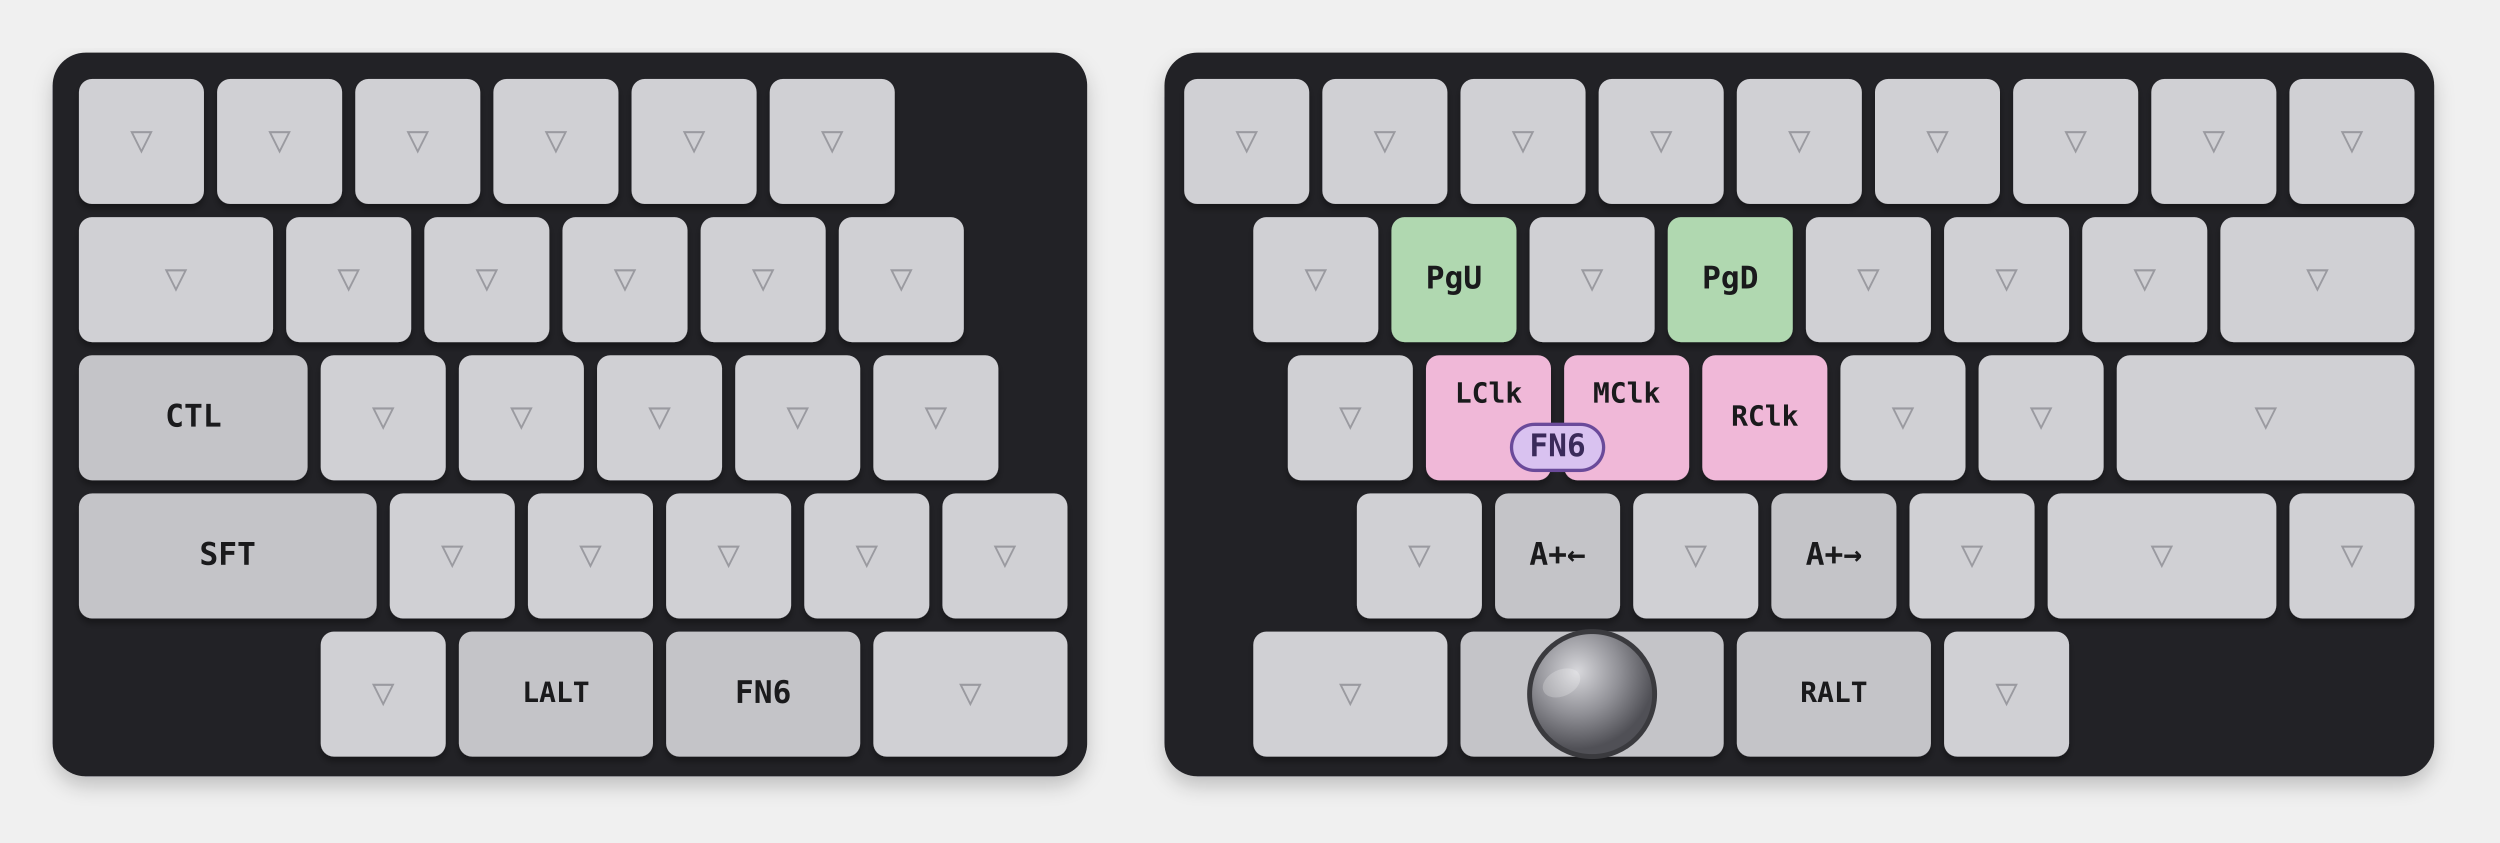
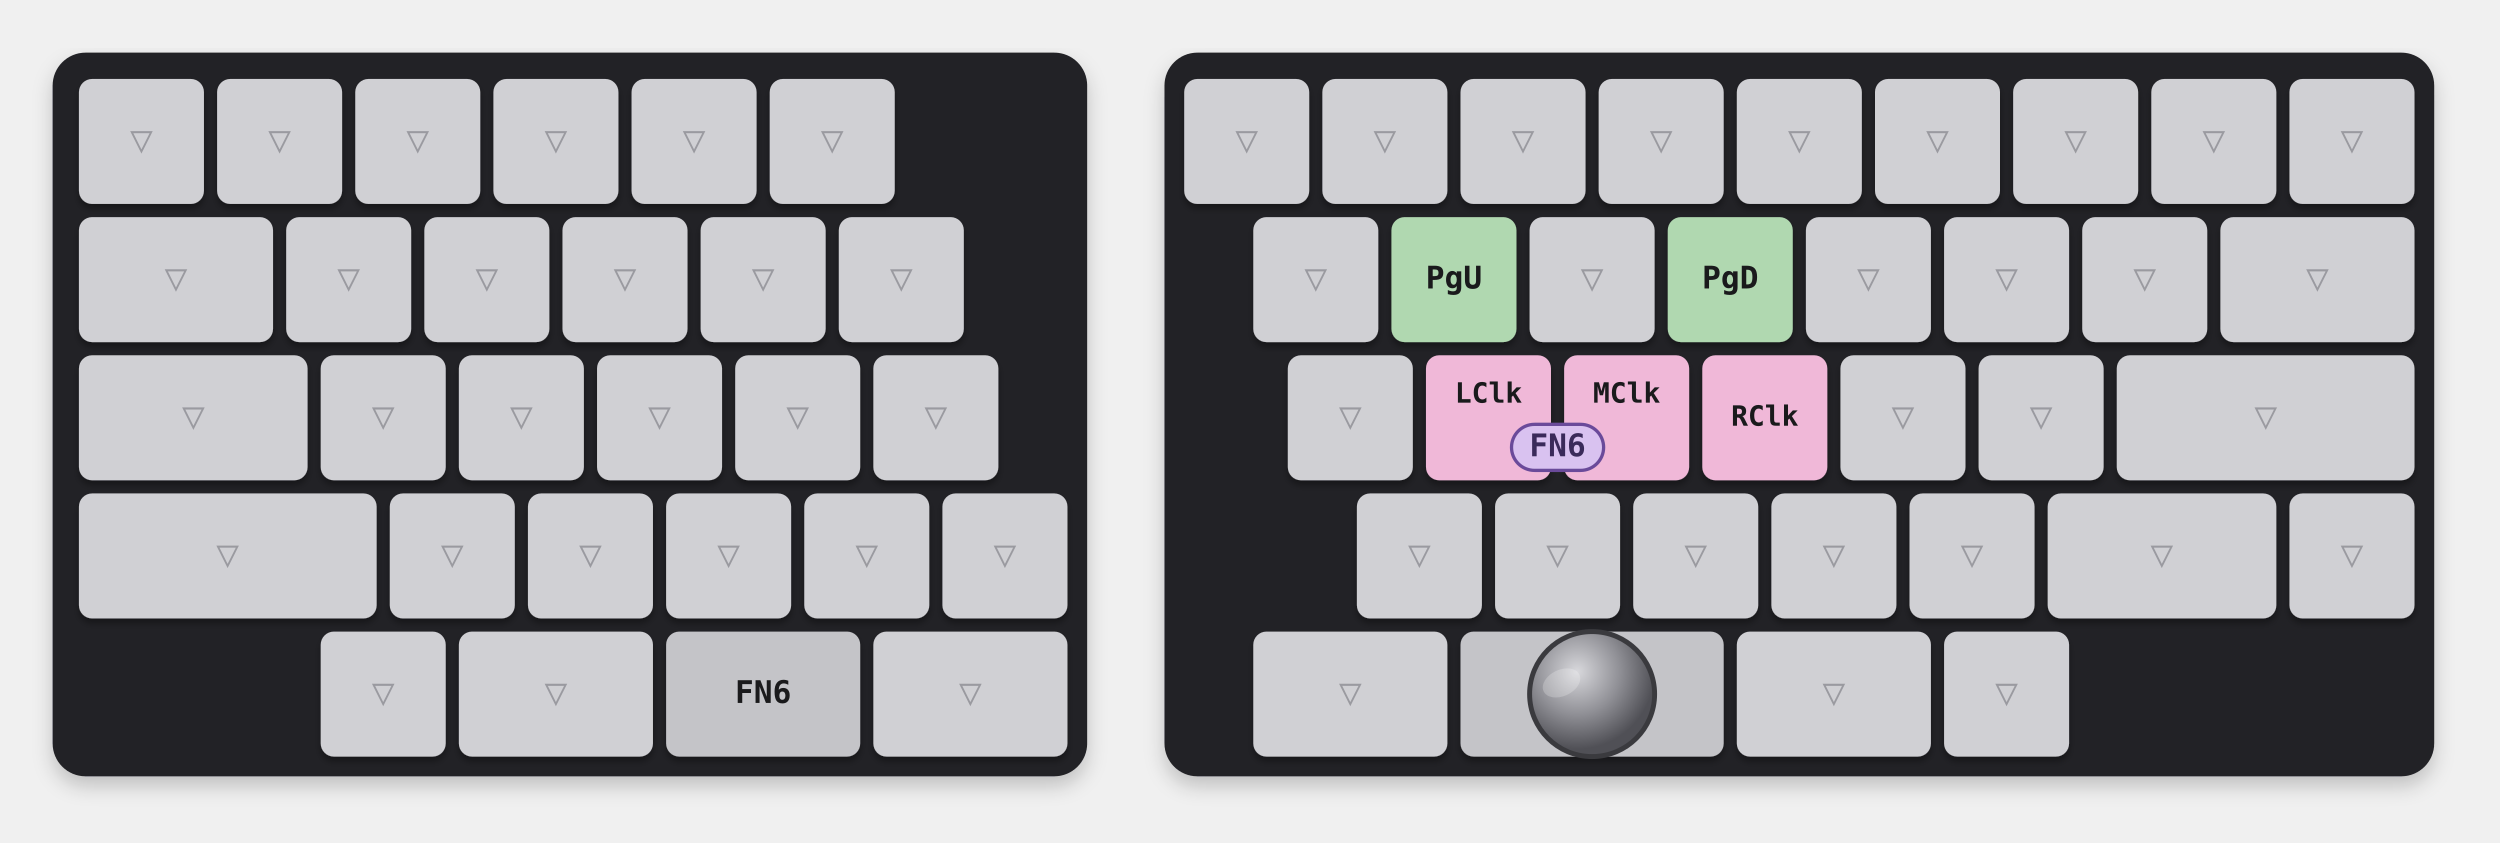
<svg xmlns="http://www.w3.org/2000/svg" width="760" height="256" viewBox="0 0 760 256">
  <defs>
    <radialGradient id="tbg" cx="38%" cy="32%" r="62%">
      <stop offset="0%" stop-color="#d8d8dc" />
      <stop offset="55%" stop-color="#909096" />
      <stop offset="100%" stop-color="#505056" />
    </radialGradient>
    <filter id="ks" x="-5%" y="-10%" width="115%" height="130%">
      <feDropShadow dx="0" dy="1.5" stdDeviation="1" flood-color="#00000055" />
    </filter>
    <filter id="ps" x="-2%" y="-2%" width="108%" height="110%">
      <feDropShadow dx="0" dy="3" stdDeviation="3" flood-color="#00000033" />
    </filter>
  </defs>
  <rect x="16" y="16" width="314.5" height="220.0" rx="10" fill="#242426" filter="url(#ps)" />
  <rect x="354.0" y="16" width="386.0" height="220.0" rx="10" fill="#242426" filter="url(#ps)" />
  <rect x="24.0" y="24" width="38" height="38" rx="4" fill="#d0d0d4" filter="url(#ks)" />
  <text x="43.0" y="43" font-size="11.5" font-weight="600" font-family="'SF Mono',Menlo,Consolas,monospace" fill="#9a9aa0" text-anchor="middle" dominant-baseline="middle">▽</text>
  <rect x="66.0" y="24" width="38" height="38" rx="4" fill="#d0d0d4" filter="url(#ks)" />
  <text x="85.0" y="43" font-size="11.5" font-weight="600" font-family="'SF Mono',Menlo,Consolas,monospace" fill="#9a9aa0" text-anchor="middle" dominant-baseline="middle">▽</text>
  <rect x="108.0" y="24" width="38" height="38" rx="4" fill="#d0d0d4" filter="url(#ks)" />
  <text x="127.0" y="43" font-size="11.5" font-weight="600" font-family="'SF Mono',Menlo,Consolas,monospace" fill="#9a9aa0" text-anchor="middle" dominant-baseline="middle">▽</text>
  <rect x="150.0" y="24" width="38" height="38" rx="4" fill="#d0d0d4" filter="url(#ks)" />
  <text x="169.0" y="43" font-size="11.5" font-weight="600" font-family="'SF Mono',Menlo,Consolas,monospace" fill="#9a9aa0" text-anchor="middle" dominant-baseline="middle">▽</text>
  <rect x="192.0" y="24" width="38" height="38" rx="4" fill="#d0d0d4" filter="url(#ks)" />
  <text x="211.0" y="43" font-size="11.5" font-weight="600" font-family="'SF Mono',Menlo,Consolas,monospace" fill="#9a9aa0" text-anchor="middle" dominant-baseline="middle">▽</text>
  <rect x="234.0" y="24" width="38" height="38" rx="4" fill="#d0d0d4" filter="url(#ks)" />
  <text x="253.0" y="43" font-size="11.5" font-weight="600" font-family="'SF Mono',Menlo,Consolas,monospace" fill="#9a9aa0" text-anchor="middle" dominant-baseline="middle">▽</text>
  <rect x="360.0" y="24" width="38" height="38" rx="4" fill="#d0d0d4" filter="url(#ks)" />
  <text x="379.0" y="43" font-size="11.5" font-weight="600" font-family="'SF Mono',Menlo,Consolas,monospace" fill="#9a9aa0" text-anchor="middle" dominant-baseline="middle">▽</text>
  <rect x="402.0" y="24" width="38" height="38" rx="4" fill="#d0d0d4" filter="url(#ks)" />
  <text x="421.0" y="43" font-size="11.5" font-weight="600" font-family="'SF Mono',Menlo,Consolas,monospace" fill="#9a9aa0" text-anchor="middle" dominant-baseline="middle">▽</text>
  <rect x="444.0" y="24" width="38" height="38" rx="4" fill="#d0d0d4" filter="url(#ks)" />
  <text x="463.0" y="43" font-size="11.5" font-weight="600" font-family="'SF Mono',Menlo,Consolas,monospace" fill="#9a9aa0" text-anchor="middle" dominant-baseline="middle">▽</text>
  <rect x="486.0" y="24" width="38" height="38" rx="4" fill="#d0d0d4" filter="url(#ks)" />
  <text x="505.0" y="43" font-size="11.5" font-weight="600" font-family="'SF Mono',Menlo,Consolas,monospace" fill="#9a9aa0" text-anchor="middle" dominant-baseline="middle">▽</text>
  <rect x="528.0" y="24" width="38" height="38" rx="4" fill="#d0d0d4" filter="url(#ks)" />
  <text x="547.0" y="43" font-size="11.5" font-weight="600" font-family="'SF Mono',Menlo,Consolas,monospace" fill="#9a9aa0" text-anchor="middle" dominant-baseline="middle">▽</text>
  <rect x="570.0" y="24" width="38" height="38" rx="4" fill="#d0d0d4" filter="url(#ks)" />
  <text x="589.0" y="43" font-size="11.5" font-weight="600" font-family="'SF Mono',Menlo,Consolas,monospace" fill="#9a9aa0" text-anchor="middle" dominant-baseline="middle">▽</text>
  <rect x="612.0" y="24" width="38" height="38" rx="4" fill="#d0d0d4" filter="url(#ks)" />
  <text x="631.0" y="43" font-size="11.5" font-weight="600" font-family="'SF Mono',Menlo,Consolas,monospace" fill="#9a9aa0" text-anchor="middle" dominant-baseline="middle">▽</text>
  <rect x="654.0" y="24" width="38" height="38" rx="4" fill="#d0d0d4" filter="url(#ks)" />
  <text x="673.0" y="43" font-size="11.5" font-weight="600" font-family="'SF Mono',Menlo,Consolas,monospace" fill="#9a9aa0" text-anchor="middle" dominant-baseline="middle">▽</text>
  <rect x="696.0" y="24" width="38" height="38" rx="4" fill="#d0d0d4" filter="url(#ks)" />
  <text x="715.0" y="43" font-size="11.5" font-weight="600" font-family="'SF Mono',Menlo,Consolas,monospace" fill="#9a9aa0" text-anchor="middle" dominant-baseline="middle">▽</text>
  <rect x="24.0" y="66" width="59" height="38" rx="4" fill="#d0d0d4" filter="url(#ks)" />
  <text x="53.5" y="85" font-size="11.5" font-weight="600" font-family="'SF Mono',Menlo,Consolas,monospace" fill="#9a9aa0" text-anchor="middle" dominant-baseline="middle">▽</text>
  <rect x="87.0" y="66" width="38" height="38" rx="4" fill="#d0d0d4" filter="url(#ks)" />
  <text x="106.0" y="85" font-size="11.5" font-weight="600" font-family="'SF Mono',Menlo,Consolas,monospace" fill="#9a9aa0" text-anchor="middle" dominant-baseline="middle">▽</text>
  <rect x="129.0" y="66" width="38" height="38" rx="4" fill="#d0d0d4" filter="url(#ks)" />
  <text x="148.0" y="85" font-size="11.5" font-weight="600" font-family="'SF Mono',Menlo,Consolas,monospace" fill="#9a9aa0" text-anchor="middle" dominant-baseline="middle">▽</text>
  <rect x="171.0" y="66" width="38" height="38" rx="4" fill="#d0d0d4" filter="url(#ks)" />
  <text x="190.0" y="85" font-size="11.5" font-weight="600" font-family="'SF Mono',Menlo,Consolas,monospace" fill="#9a9aa0" text-anchor="middle" dominant-baseline="middle">▽</text>
  <rect x="213.0" y="66" width="38" height="38" rx="4" fill="#d0d0d4" filter="url(#ks)" />
  <text x="232.0" y="85" font-size="11.5" font-weight="600" font-family="'SF Mono',Menlo,Consolas,monospace" fill="#9a9aa0" text-anchor="middle" dominant-baseline="middle">▽</text>
  <rect x="255.0" y="66" width="38" height="38" rx="4" fill="#d0d0d4" filter="url(#ks)" />
  <text x="274.0" y="85" font-size="11.5" font-weight="600" font-family="'SF Mono',Menlo,Consolas,monospace" fill="#9a9aa0" text-anchor="middle" dominant-baseline="middle">▽</text>
  <rect x="381.0" y="66" width="38" height="38" rx="4" fill="#d0d0d4" filter="url(#ks)" />
  <text x="400.0" y="85" font-size="11.5" font-weight="600" font-family="'SF Mono',Menlo,Consolas,monospace" fill="#9a9aa0" text-anchor="middle" dominant-baseline="middle">▽</text>
  <rect x="423.0" y="66" width="38" height="38" rx="4" fill="#b0d8b0" filter="url(#ks)" />
  <text x="442.0" y="85" font-size="9.5" font-weight="600" font-family="'SF Mono',Menlo,Consolas,monospace" fill="#1a1a1c" text-anchor="middle" dominant-baseline="middle">PgU</text>
  <rect x="465.0" y="66" width="38" height="38" rx="4" fill="#d0d0d4" filter="url(#ks)" />
  <text x="484.0" y="85" font-size="11.5" font-weight="600" font-family="'SF Mono',Menlo,Consolas,monospace" fill="#9a9aa0" text-anchor="middle" dominant-baseline="middle">▽</text>
  <rect x="507.0" y="66" width="38" height="38" rx="4" fill="#b0d8b0" filter="url(#ks)" />
  <text x="526.0" y="85" font-size="9.5" font-weight="600" font-family="'SF Mono',Menlo,Consolas,monospace" fill="#1a1a1c" text-anchor="middle" dominant-baseline="middle">PgD</text>
  <rect x="549.0" y="66" width="38" height="38" rx="4" fill="#d0d0d4" filter="url(#ks)" />
  <text x="568.0" y="85" font-size="11.5" font-weight="600" font-family="'SF Mono',Menlo,Consolas,monospace" fill="#9a9aa0" text-anchor="middle" dominant-baseline="middle">▽</text>
  <rect x="591.0" y="66" width="38" height="38" rx="4" fill="#d0d0d4" filter="url(#ks)" />
  <text x="610.0" y="85" font-size="11.5" font-weight="600" font-family="'SF Mono',Menlo,Consolas,monospace" fill="#9a9aa0" text-anchor="middle" dominant-baseline="middle">▽</text>
  <rect x="633.0" y="66" width="38" height="38" rx="4" fill="#d0d0d4" filter="url(#ks)" />
  <text x="652.0" y="85" font-size="11.5" font-weight="600" font-family="'SF Mono',Menlo,Consolas,monospace" fill="#9a9aa0" text-anchor="middle" dominant-baseline="middle">▽</text>
  <rect x="675.0" y="66" width="59" height="38" rx="4" fill="#d0d0d4" filter="url(#ks)" />
  <text x="704.5" y="85" font-size="11.5" font-weight="600" font-family="'SF Mono',Menlo,Consolas,monospace" fill="#9a9aa0" text-anchor="middle" dominant-baseline="middle">▽</text>
-   <rect x="24.0" y="108" width="69.5" height="38" rx="4" fill="#c4c4c8" filter="url(#ks)" />
-   <text x="58.8" y="127" font-size="9.5" font-weight="600" font-family="'SF Mono',Menlo,Consolas,monospace" fill="#1a1a1c" text-anchor="middle" dominant-baseline="middle">CTL</text>
+   <rect x="24.0" y="108" width="69.5" height="38" rx="4" fill="#d0d0d4" filter="url(#ks)" />
+   <text x="58.8" y="127" font-size="11.5" font-weight="600" font-family="'SF Mono',Menlo,Consolas,monospace" fill="#9a9aa0" text-anchor="middle" dominant-baseline="middle">▽</text>
  <rect x="97.5" y="108" width="38" height="38" rx="4" fill="#d0d0d4" filter="url(#ks)" />
  <text x="116.5" y="127" font-size="11.5" font-weight="600" font-family="'SF Mono',Menlo,Consolas,monospace" fill="#9a9aa0" text-anchor="middle" dominant-baseline="middle">▽</text>
  <rect x="139.5" y="108" width="38" height="38" rx="4" fill="#d0d0d4" filter="url(#ks)" />
  <text x="158.5" y="127" font-size="11.5" font-weight="600" font-family="'SF Mono',Menlo,Consolas,monospace" fill="#9a9aa0" text-anchor="middle" dominant-baseline="middle">▽</text>
  <rect x="181.5" y="108" width="38" height="38" rx="4" fill="#d0d0d4" filter="url(#ks)" />
  <text x="200.5" y="127" font-size="11.5" font-weight="600" font-family="'SF Mono',Menlo,Consolas,monospace" fill="#9a9aa0" text-anchor="middle" dominant-baseline="middle">▽</text>
  <rect x="223.5" y="108" width="38" height="38" rx="4" fill="#d0d0d4" filter="url(#ks)" />
  <text x="242.5" y="127" font-size="11.5" font-weight="600" font-family="'SF Mono',Menlo,Consolas,monospace" fill="#9a9aa0" text-anchor="middle" dominant-baseline="middle">▽</text>
  <rect x="265.5" y="108" width="38" height="38" rx="4" fill="#d0d0d4" filter="url(#ks)" />
  <text x="284.5" y="127" font-size="11.5" font-weight="600" font-family="'SF Mono',Menlo,Consolas,monospace" fill="#9a9aa0" text-anchor="middle" dominant-baseline="middle">▽</text>
  <rect x="391.5" y="108" width="38" height="38" rx="4" fill="#d0d0d4" filter="url(#ks)" />
  <text x="410.5" y="127" font-size="11.5" font-weight="600" font-family="'SF Mono',Menlo,Consolas,monospace" fill="#9a9aa0" text-anchor="middle" dominant-baseline="middle">▽</text>
  <rect x="433.5" y="108" width="38" height="38" rx="4" fill="#f0b8d8" filter="url(#ks)" />
  <text x="452.5" y="120" font-size="8.5" font-weight="600" font-family="'SF Mono',Menlo,Consolas,monospace" fill="#1a1a1c" text-anchor="middle" dominant-baseline="middle">LClk</text>
  <rect x="475.5" y="108" width="38" height="38" rx="4" fill="#f0b8d8" filter="url(#ks)" />
  <text x="494.5" y="120" font-size="8.5" font-weight="600" font-family="'SF Mono',Menlo,Consolas,monospace" fill="#1a1a1c" text-anchor="middle" dominant-baseline="middle">MClk</text>
  <rect x="517.5" y="108" width="38" height="38" rx="4" fill="#f0b8d8" filter="url(#ks)" />
  <text x="536.5" y="127" font-size="8.5" font-weight="600" font-family="'SF Mono',Menlo,Consolas,monospace" fill="#1a1a1c" text-anchor="middle" dominant-baseline="middle">RClk</text>
  <rect x="559.5" y="108" width="38" height="38" rx="4" fill="#d0d0d4" filter="url(#ks)" />
  <text x="578.5" y="127" font-size="11.5" font-weight="600" font-family="'SF Mono',Menlo,Consolas,monospace" fill="#9a9aa0" text-anchor="middle" dominant-baseline="middle">▽</text>
  <rect x="601.5" y="108" width="38" height="38" rx="4" fill="#d0d0d4" filter="url(#ks)" />
  <text x="620.5" y="127" font-size="11.5" font-weight="600" font-family="'SF Mono',Menlo,Consolas,monospace" fill="#9a9aa0" text-anchor="middle" dominant-baseline="middle">▽</text>
  <rect x="643.5" y="108" width="90.5" height="38" rx="4" fill="#d0d0d4" filter="url(#ks)" />
  <text x="688.8" y="127" font-size="11.5" font-weight="600" font-family="'SF Mono',Menlo,Consolas,monospace" fill="#9a9aa0" text-anchor="middle" dominant-baseline="middle">▽</text>
-   <rect x="24.0" y="150" width="90.5" height="38" rx="4" fill="#c4c4c8" filter="url(#ks)" />
-   <text x="69.2" y="169" font-size="9.5" font-weight="600" font-family="'SF Mono',Menlo,Consolas,monospace" fill="#1a1a1c" text-anchor="middle" dominant-baseline="middle">SFT</text>
+   <rect x="24.0" y="150" width="90.5" height="38" rx="4" fill="#d0d0d4" filter="url(#ks)" />
+   <text x="69.2" y="169" font-size="11.5" font-weight="600" font-family="'SF Mono',Menlo,Consolas,monospace" fill="#9a9aa0" text-anchor="middle" dominant-baseline="middle">▽</text>
  <rect x="118.5" y="150" width="38" height="38" rx="4" fill="#d0d0d4" filter="url(#ks)" />
  <text x="137.5" y="169" font-size="11.5" font-weight="600" font-family="'SF Mono',Menlo,Consolas,monospace" fill="#9a9aa0" text-anchor="middle" dominant-baseline="middle">▽</text>
  <rect x="160.5" y="150" width="38" height="38" rx="4" fill="#d0d0d4" filter="url(#ks)" />
  <text x="179.5" y="169" font-size="11.5" font-weight="600" font-family="'SF Mono',Menlo,Consolas,monospace" fill="#9a9aa0" text-anchor="middle" dominant-baseline="middle">▽</text>
  <rect x="202.5" y="150" width="38" height="38" rx="4" fill="#d0d0d4" filter="url(#ks)" />
  <text x="221.5" y="169" font-size="11.5" font-weight="600" font-family="'SF Mono',Menlo,Consolas,monospace" fill="#9a9aa0" text-anchor="middle" dominant-baseline="middle">▽</text>
  <rect x="244.5" y="150" width="38" height="38" rx="4" fill="#d0d0d4" filter="url(#ks)" />
  <text x="263.5" y="169" font-size="11.5" font-weight="600" font-family="'SF Mono',Menlo,Consolas,monospace" fill="#9a9aa0" text-anchor="middle" dominant-baseline="middle">▽</text>
  <rect x="286.5" y="150" width="38" height="38" rx="4" fill="#d0d0d4" filter="url(#ks)" />
  <text x="305.5" y="169" font-size="11.5" font-weight="600" font-family="'SF Mono',Menlo,Consolas,monospace" fill="#9a9aa0" text-anchor="middle" dominant-baseline="middle">▽</text>
  <rect x="412.5" y="150" width="38" height="38" rx="4" fill="#d0d0d4" filter="url(#ks)" />
  <text x="431.5" y="169" font-size="11.5" font-weight="600" font-family="'SF Mono',Menlo,Consolas,monospace" fill="#9a9aa0" text-anchor="middle" dominant-baseline="middle">▽</text>
-   <rect x="454.5" y="150" width="38" height="38" rx="4" fill="#c4c4c8" filter="url(#ks)" />
-   <text x="473.5" y="169" font-size="9.5" font-weight="600" font-family="'SF Mono',Menlo,Consolas,monospace" fill="#1a1a1c" text-anchor="middle" dominant-baseline="middle">A+←</text>
+   <rect x="454.5" y="150" width="38" height="38" rx="4" fill="#d0d0d4" filter="url(#ks)" />
+   <text x="473.5" y="169" font-size="11.5" font-weight="600" font-family="'SF Mono',Menlo,Consolas,monospace" fill="#9a9aa0" text-anchor="middle" dominant-baseline="middle">▽</text>
  <rect x="496.5" y="150" width="38" height="38" rx="4" fill="#d0d0d4" filter="url(#ks)" />
  <text x="515.5" y="169" font-size="11.5" font-weight="600" font-family="'SF Mono',Menlo,Consolas,monospace" fill="#9a9aa0" text-anchor="middle" dominant-baseline="middle">▽</text>
-   <rect x="538.5" y="150" width="38" height="38" rx="4" fill="#c4c4c8" filter="url(#ks)" />
-   <text x="557.5" y="169" font-size="9.5" font-weight="600" font-family="'SF Mono',Menlo,Consolas,monospace" fill="#1a1a1c" text-anchor="middle" dominant-baseline="middle">A+→</text>
+   <rect x="538.5" y="150" width="38" height="38" rx="4" fill="#d0d0d4" filter="url(#ks)" />
+   <text x="557.5" y="169" font-size="11.5" font-weight="600" font-family="'SF Mono',Menlo,Consolas,monospace" fill="#9a9aa0" text-anchor="middle" dominant-baseline="middle">▽</text>
  <rect x="580.5" y="150" width="38" height="38" rx="4" fill="#d0d0d4" filter="url(#ks)" />
  <text x="599.5" y="169" font-size="11.5" font-weight="600" font-family="'SF Mono',Menlo,Consolas,monospace" fill="#9a9aa0" text-anchor="middle" dominant-baseline="middle">▽</text>
  <rect x="622.5" y="150" width="69.5" height="38" rx="4" fill="#d0d0d4" filter="url(#ks)" />
  <text x="657.2" y="169" font-size="11.5" font-weight="600" font-family="'SF Mono',Menlo,Consolas,monospace" fill="#9a9aa0" text-anchor="middle" dominant-baseline="middle">▽</text>
  <rect x="696.0" y="150" width="38" height="38" rx="4" fill="#d0d0d4" filter="url(#ks)" />
  <text x="715.0" y="169" font-size="11.5" font-weight="600" font-family="'SF Mono',Menlo,Consolas,monospace" fill="#9a9aa0" text-anchor="middle" dominant-baseline="middle">▽</text>
  <rect x="97.5" y="192" width="38" height="38" rx="4" fill="#d0d0d4" filter="url(#ks)" />
  <text x="116.5" y="211" font-size="11.5" font-weight="600" font-family="'SF Mono',Menlo,Consolas,monospace" fill="#9a9aa0" text-anchor="middle" dominant-baseline="middle">▽</text>
-   <rect x="139.5" y="192" width="59" height="38" rx="4" fill="#c4c4c8" filter="url(#ks)" />
-   <text x="169.0" y="211" font-size="8.5" font-weight="600" font-family="'SF Mono',Menlo,Consolas,monospace" fill="#1a1a1c" text-anchor="middle" dominant-baseline="middle">LALT</text>
+   <rect x="139.5" y="192" width="59" height="38" rx="4" fill="#d0d0d4" filter="url(#ks)" />
+   <text x="169.0" y="211" font-size="11.5" font-weight="600" font-family="'SF Mono',Menlo,Consolas,monospace" fill="#9a9aa0" text-anchor="middle" dominant-baseline="middle">▽</text>
  <rect x="202.5" y="192" width="59" height="38" rx="4" fill="#c4c4c8" filter="url(#ks)" />
  <text x="232.0" y="211" font-size="9.5" font-weight="600" font-family="'SF Mono',Menlo,Consolas,monospace" fill="#1a1a1c" text-anchor="middle" dominant-baseline="middle">FN6</text>
  <rect x="265.5" y="192" width="59" height="38" rx="4" fill="#d0d0d4" filter="url(#ks)" />
  <text x="295.0" y="211" font-size="11.5" font-weight="600" font-family="'SF Mono',Menlo,Consolas,monospace" fill="#9a9aa0" text-anchor="middle" dominant-baseline="middle">▽</text>
  <rect x="381.0" y="192" width="59" height="38" rx="4" fill="#d0d0d4" filter="url(#ks)" />
  <text x="410.5" y="211" font-size="11.5" font-weight="600" font-family="'SF Mono',Menlo,Consolas,monospace" fill="#9a9aa0" text-anchor="middle" dominant-baseline="middle">▽</text>
-   <rect x="528.0" y="192" width="59" height="38" rx="4" fill="#c4c4c8" filter="url(#ks)" />
-   <text x="557.5" y="211" font-size="8.5" font-weight="600" font-family="'SF Mono',Menlo,Consolas,monospace" fill="#1a1a1c" text-anchor="middle" dominant-baseline="middle">RALT</text>
+   <rect x="528.0" y="192" width="59" height="38" rx="4" fill="#d0d0d4" filter="url(#ks)" />
+   <text x="557.5" y="211" font-size="11.5" font-weight="600" font-family="'SF Mono',Menlo,Consolas,monospace" fill="#9a9aa0" text-anchor="middle" dominant-baseline="middle">▽</text>
  <rect x="591.0" y="192" width="38" height="38" rx="4" fill="#d0d0d4" filter="url(#ks)" />
  <text x="610.0" y="211" font-size="11.5" font-weight="600" font-family="'SF Mono',Menlo,Consolas,monospace" fill="#9a9aa0" text-anchor="middle" dominant-baseline="middle">▽</text>
  <rect x="459.5" y="129.0" width="28" height="14" rx="7" fill="#d9c2f0" stroke="#6a4a9a" stroke-width="1" />
  <text x="473.5" y="136.0" font-size="9.5" font-weight="700" font-family="'SF Mono',Menlo,Consolas,monospace" fill="#3a2a5a" text-anchor="middle" dominant-baseline="middle">FN6</text>
  <rect x="444.0" y="192" width="80" height="38" rx="4" fill="#c4c4c8" filter="url(#ks)" />
  <circle cx="484.0" cy="211.0" r="19" fill="url(#tbg)" stroke="#3a3a3e" stroke-width="1.5" />
  <ellipse cx="477.0" cy="204.0" rx="6" ry="4" fill="white" fill-opacity="0.22" transform="rotate(-25,484.0,211.0)" />
</svg>
